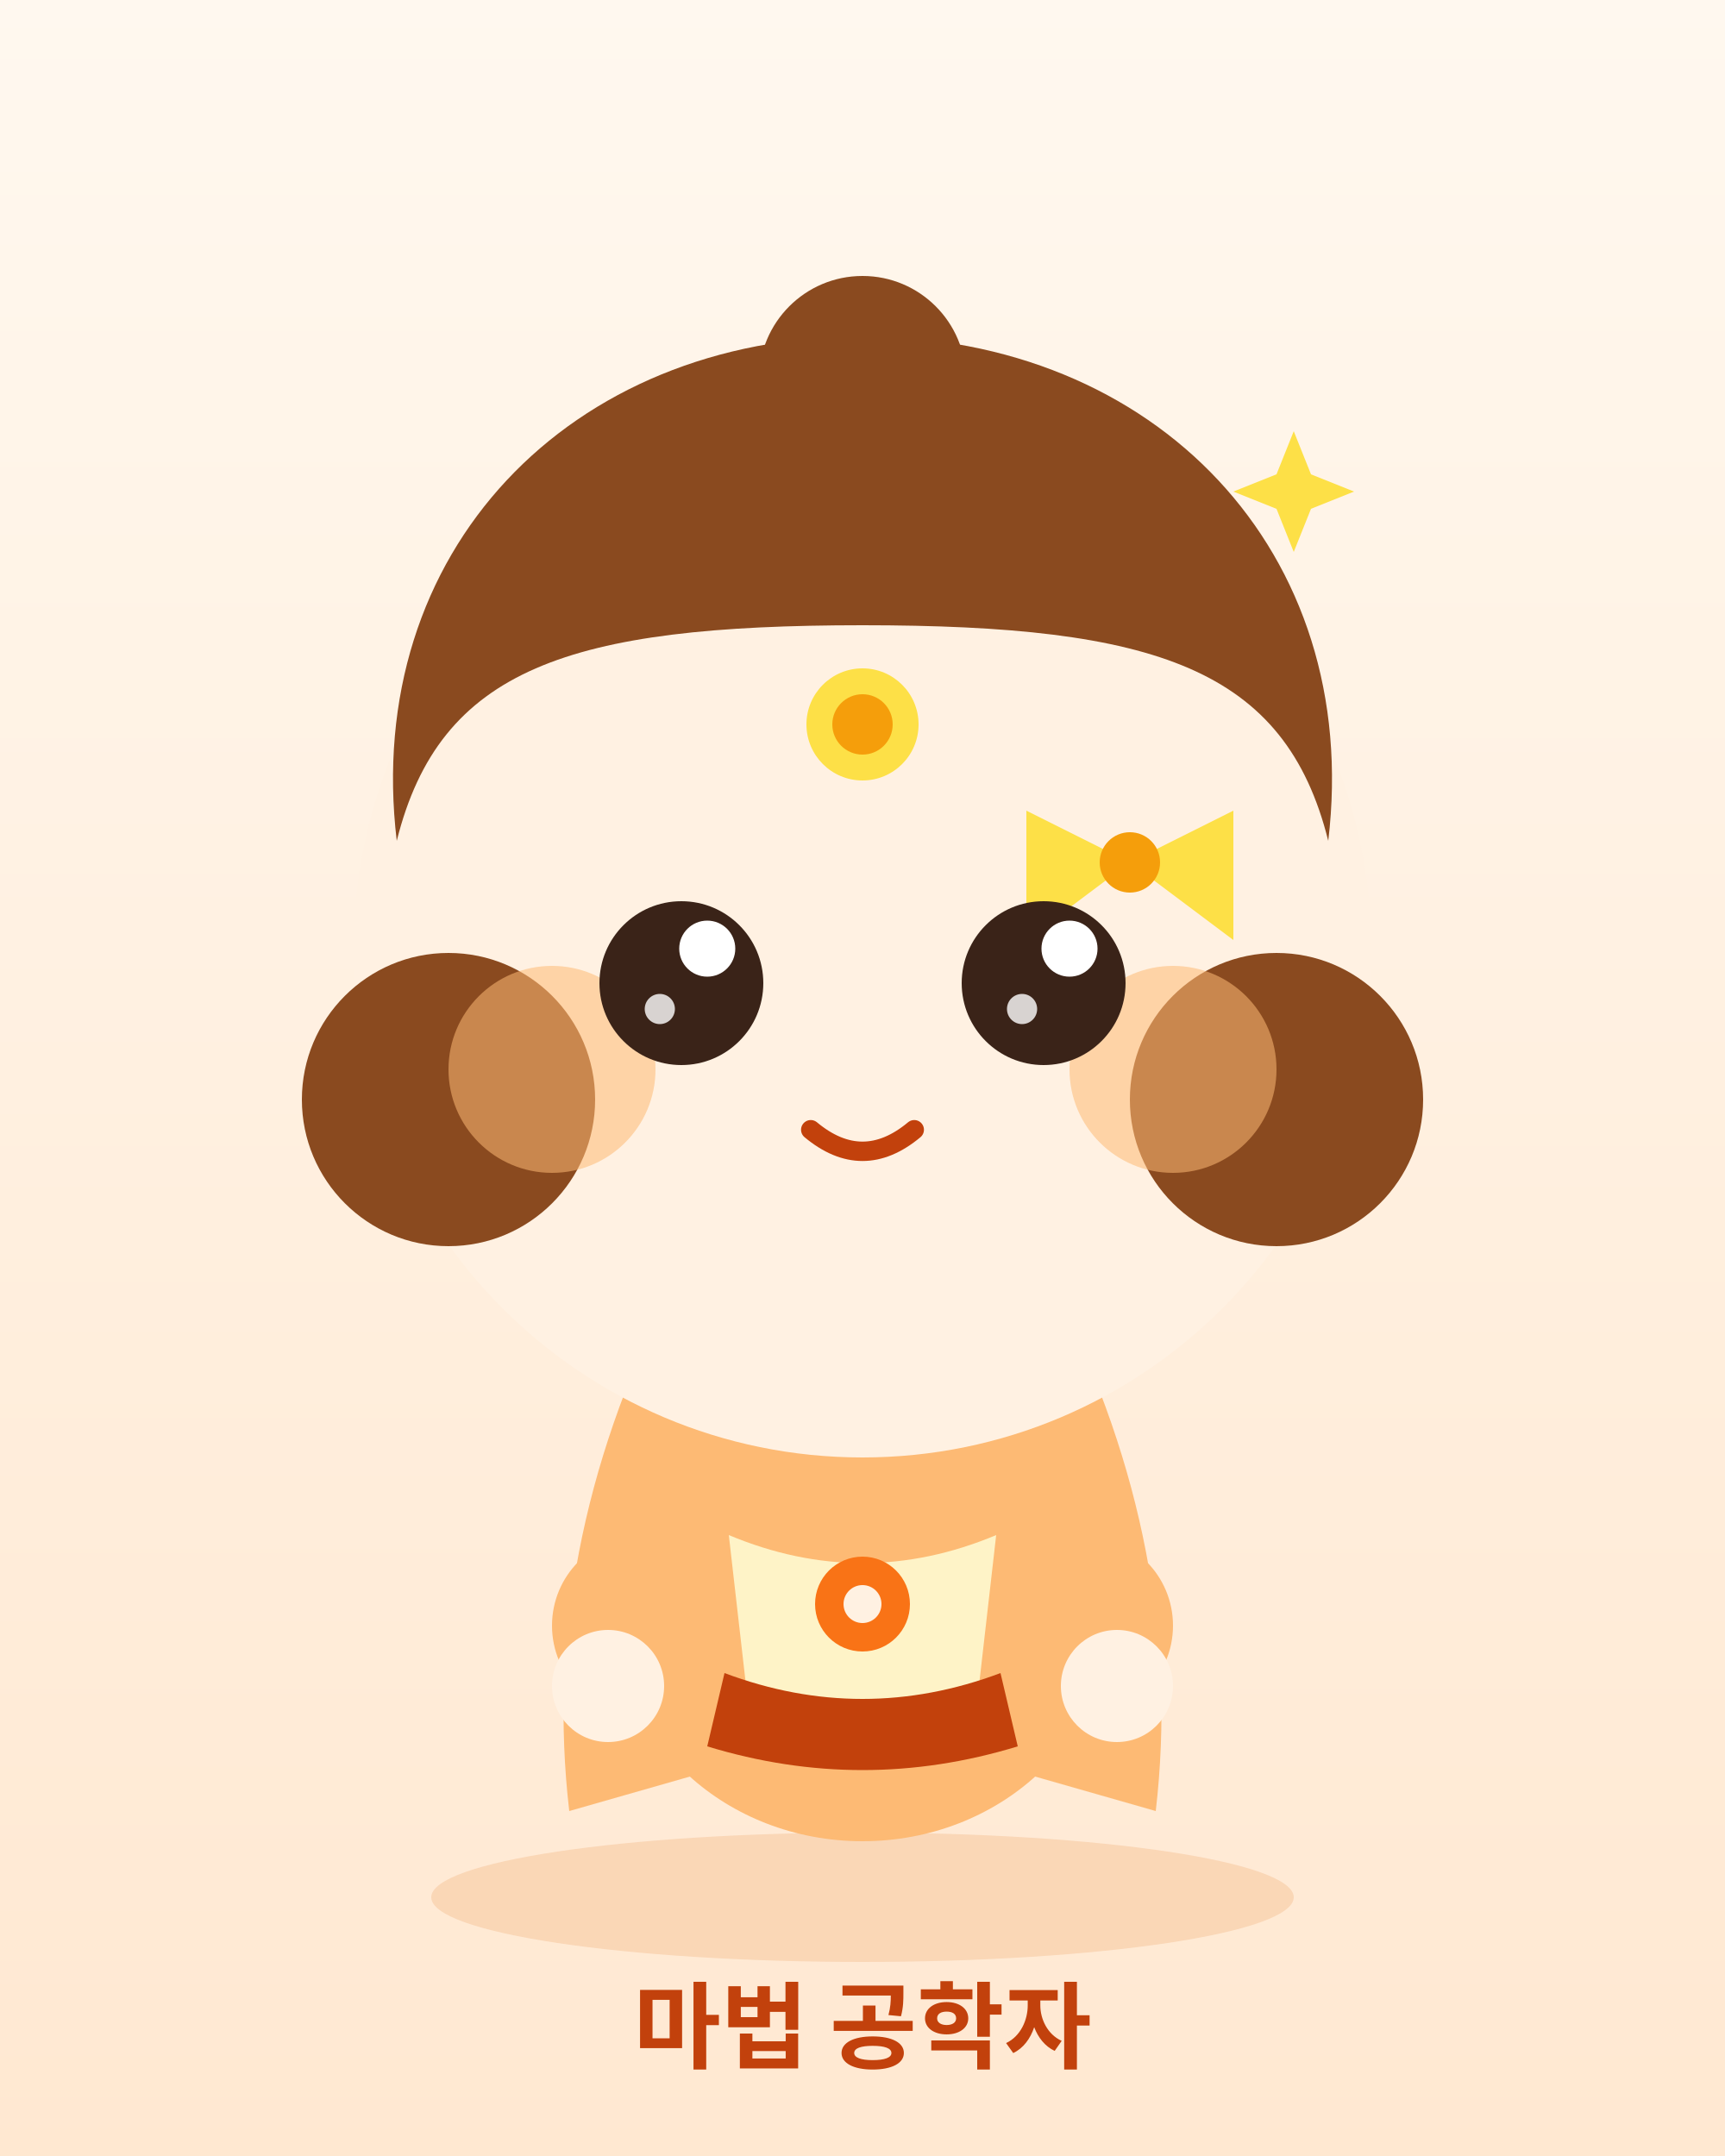
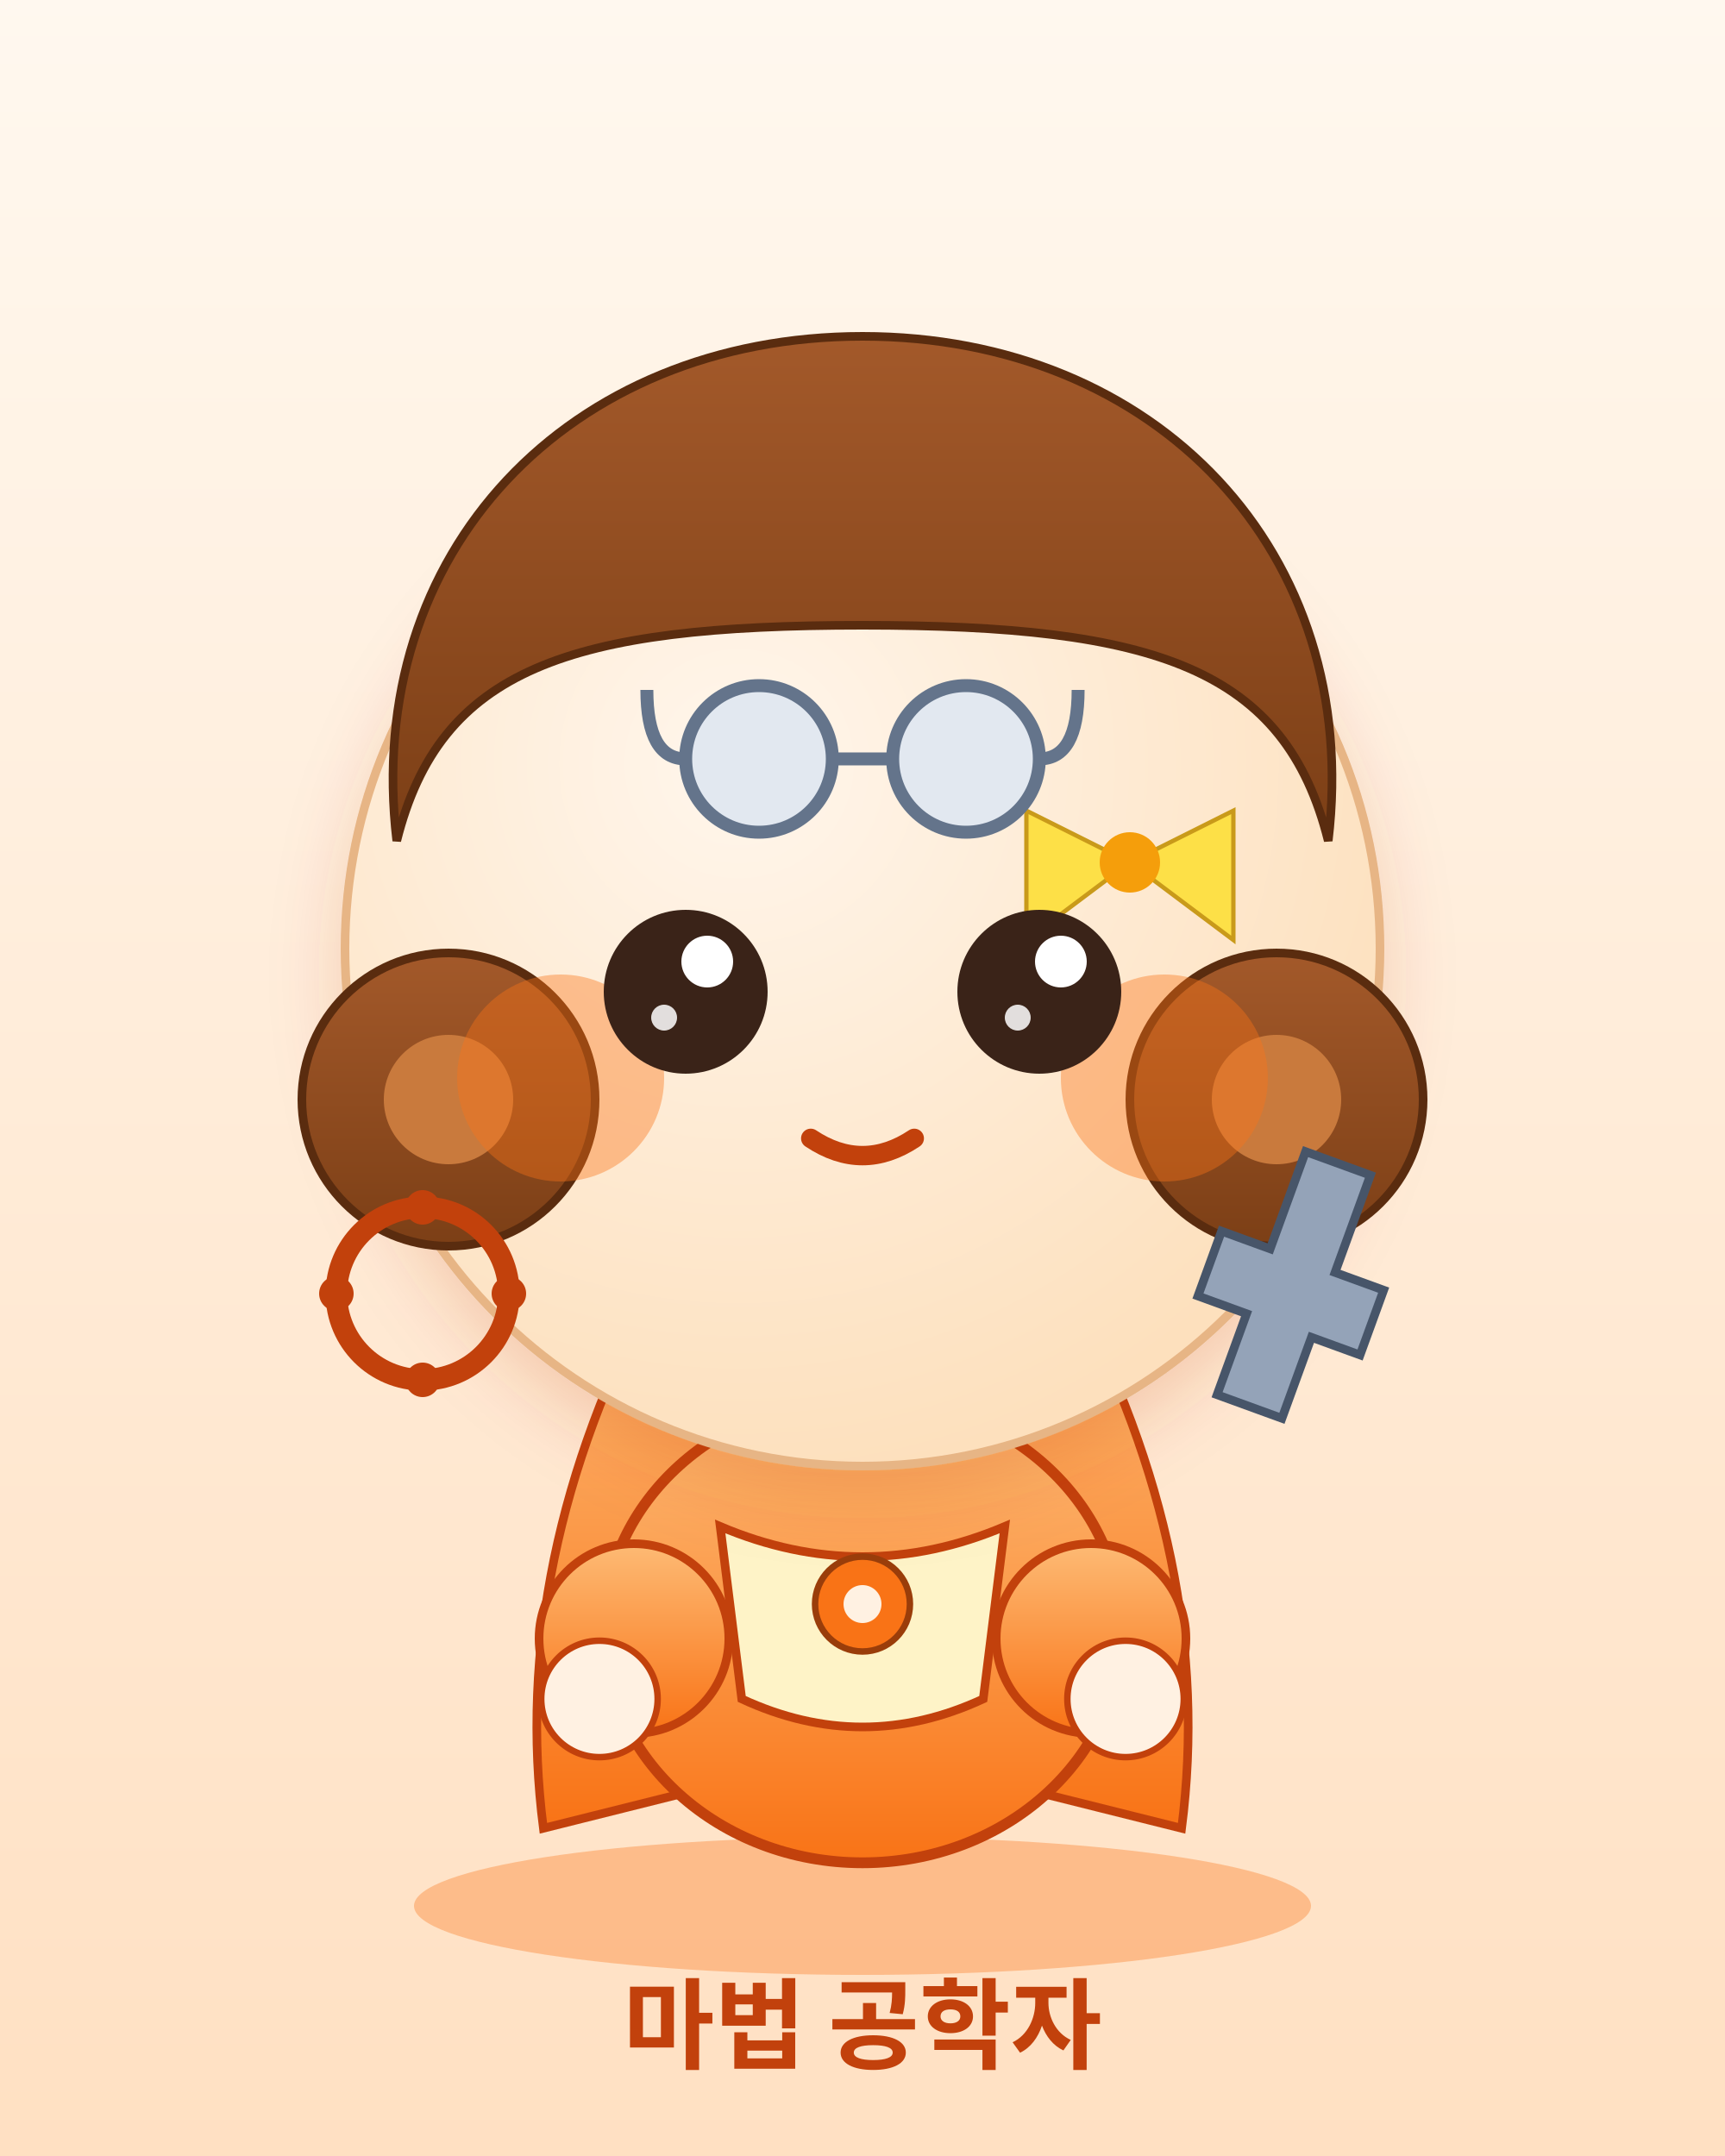
<svg xmlns="http://www.w3.org/2000/svg" width="400" height="500" viewBox="0 0 400 500">
  <defs>
-     <linearGradient id="bg" x1="0%" y1="0%" x2="0%" y2="100%">
+     <linearGradient id="bgINVENTORfemale" x1="0%" y1="0%" x2="0%" y2="100%">
      <stop offset="0%" stop-color="#fff8ef" />
-       <stop offset="100%" stop-color="#ffe8d1" />
+       <stop offset="100%" stop-color="#ffe0c2" />
    </linearGradient>
+     <radialGradient id="faceINVENTORfemale" cx="38%" cy="32%" r="70%">
+       <stop offset="0%" stop-color="#fff6ec" />
+       <stop offset="100%" stop-color="#fde0bd" />
+     </radialGradient>
+     <linearGradient id="furINVENTORfemale" x1="0%" y1="0%" x2="0%" y2="100%">
+       <stop offset="0%" stop-color="#a3592a" />
+       <stop offset="100%" stop-color="#7c3f16" />
+     </linearGradient>
+     <linearGradient id="bodyINVENTORfemale" x1="0%" y1="0%" x2="0%" y2="100%">
+       <stop offset="0%" stop-color="#fdba74" />
+       <stop offset="100%" stop-color="#f97316" />
+     </linearGradient>
+     <filter id="shadowINVENTORfemale" x="-30%" y="-30%" width="160%" height="160%">
+       <feDropShadow dx="0" dy="6" stdDeviation="8" flood-color="#c2410c" flood-opacity="0.18" />
+     </filter>
  </defs>
-   <rect width="400" height="500" fill="url(#bg)" />
-   <ellipse cx="200" cy="440" rx="100" ry="15" fill="#f5c398" opacity="0.5" />
-   <path d="M 155 300 Q 125 360 132 420 L 160 412 Q 158 360 178 305 Z" fill="#fdba74" />
-   <path d="M 245 300 Q 275 360 268 420 L 240 412 Q 242 360 222 305 Z" fill="#fdba74" />
-   <ellipse cx="200" cy="375" rx="57" ry="52" fill="#fdba74" />
-   <path d="M 169 356 Q 200 369 231 356 L 227 391 Q 200 403 173 391 Z" fill="#fef3c7" />
-   <circle cx="200" cy="372" r="11" fill="#f97316" />
+   <rect width="400" height="500" fill="url(#bgINVENTORfemale)" />
+   <ellipse cx="200" cy="442" rx="104" ry="16" fill="#f97316" opacity="0.35" />
+   <path d="M 152 298 Q 118 362 126 424 L 158 416 Q 155 362 177 303 Z" fill="url(#bodyINVENTORfemale)" stroke="#c2410c" stroke-width="2" />
+   <path d="M 248 298 Q 282 362 274 424 L 242 416 Q 245 362 223 303 Z" fill="url(#bodyINVENTORfemale)" stroke="#c2410c" stroke-width="2" />
+   <ellipse cx="200" cy="378" rx="60" ry="54" fill="url(#bodyINVENTORfemale)" stroke="#c2410c" stroke-width="2.5" />
+   <path d="M 167 354 Q 200 368 233 354 L 228 394 Q 200 407 172 394 Z" fill="#fef3c7" stroke="#c2410c" stroke-width="2" />
+   <circle cx="200" cy="372" r="11" fill="#f97316" stroke="#9a3d0a" stroke-width="1.5" />
  <circle cx="200" cy="372" r="4.4" fill="#fff1e2" />
-   <path d="M 168 388 Q 200 400 232 388 L 236 405 Q 200 416 164 405 Z" fill="#c2410c" />
-   <circle cx="149" cy="377" r="21" fill="#fdba74" />
-   <circle cx="251" cy="377" r="21" fill="#fdba74" />
-   <circle cx="141" cy="391" r="13" fill="#fff1e2" />
-   <circle cx="259" cy="391" r="13" fill="#fff1e2" />
-   <circle cx="200" cy="220" r="118" fill="#fff1e2" />
-   <circle cx="104" cy="255" r="34" fill="#8a4a1f" />
-   <circle cx="296" cy="255" r="34" fill="#8a4a1f" />
-   <path d="M 92 195 C 84 128 132 78 200 78 C 268 78 316 128 308 195            C 298 155 268 145 200 145 C 132 145 102 155 92 195 Z" fill="#8a4a1f" />
-   <circle cx="200" cy="88" r="24" fill="#8a4a1f" />
-   <path d="M 262 200 L 286 188 L 286 218 Z" fill="#fde047" />
-   <path d="M 262 200 L 238 188 L 238 218 Z" fill="#fde047" />
+   <circle cx="147" cy="380" r="22" fill="url(#bodyINVENTORfemale)" stroke="#c2410c" stroke-width="2" />
+   <circle cx="253" cy="380" r="22" fill="url(#bodyINVENTORfemale)" stroke="#c2410c" stroke-width="2" />
+   <circle cx="139" cy="394" r="13.5" fill="#fff1e2" stroke="#c2410c" stroke-width="1.5" />
+   <circle cx="261" cy="394" r="13.5" fill="#fff1e2" stroke="#c2410c" stroke-width="1.5" />
+   <circle cx="200" cy="220" r="120" fill="url(#faceINVENTORfemale)" filter="url(#shadowINVENTORfemale)" stroke="#e7b585" stroke-width="2" />
+   <circle cx="104" cy="255" r="34" fill="url(#furINVENTORfemale)" stroke="#5a2c0f" stroke-width="2" />
+   <circle cx="296" cy="255" r="34" fill="url(#furINVENTORfemale)" stroke="#5a2c0f" stroke-width="2" />
+   <circle cx="104" cy="255" r="15" fill="#c97a3d" />
+   <circle cx="296" cy="255" r="15" fill="#c97a3d" />
+   <path d="M 92 195 C 84 128 132 78 200 78 C 268 78 316 128 308 195            C 298 155 268 145 200 145 C 132 145 102 155 92 195 Z" fill="url(#furINVENTORfemale)" stroke="#5a2c0f" stroke-width="2" />
+   <path d="M 262 200 L 286 188 L 286 218 Z" fill="#fde047" stroke="#c99a1a" stroke-width="1" />
+   <path d="M 262 200 L 238 188 L 238 218 Z" fill="#fde047" stroke="#c99a1a" stroke-width="1" />
  <circle cx="262" cy="200" r="7" fill="#f59e0b" />
-   <circle cx="200" cy="168" r="13" fill="#fde047" />
-   <circle cx="200" cy="168" r="7" fill="#f59e0b" />
-   <circle cx="128" cy="248" r="24" fill="#fdba74" opacity="0.55" />
-   <circle cx="272" cy="248" r="24" fill="#fdba74" opacity="0.55" />
-   <circle cx="158" cy="228" r="19" fill="#3a2318" />
-   <circle cx="242" cy="228" r="19" fill="#3a2318" />
-   <circle cx="164" cy="220" r="6.5" fill="#ffffff" />
-   <circle cx="248" cy="220" r="6.5" fill="#ffffff" />
-   <circle cx="153" cy="234" r="3.5" fill="#ffffff" opacity="0.8" />
-   <circle cx="237" cy="234" r="3.5" fill="#ffffff" opacity="0.8" />
-   <path d="M 188 262 Q 200 272 212 262" stroke="#c2410c" stroke-width="4.5" fill="none" stroke-linecap="round" />
-   <path d="M 300 100 l 4 10 l 10 4 l -10 4 l -4 10 l -4 -10 l -10 -4 l 10 -4 z" fill="#fde047" />
-   <text x="200" y="478" text-anchor="middle" font-family="Noto Sans CJK KR, sans-serif" font-size="22" font-weight="700" fill="#c2410c">마법 공학자</text>
+   <circle cx="176" cy="176" r="17" fill="#e2e8f0" stroke="#64748b" stroke-width="3" />
+   <circle cx="224" cy="176" r="17" fill="#e2e8f0" stroke="#64748b" stroke-width="3" />
+   <path d="M 193 176 L 207 176" stroke="#64748b" stroke-width="3" />
+   <path d="M 159 176 Q 150 176 150 160" stroke="#64748b" stroke-width="3" fill="none" />
+   <path d="M 241 176 Q 250 176 250 160" stroke="#64748b" stroke-width="3" fill="none" />
+   <circle cx="130" cy="250" r="24" fill="#f97316" opacity="0.4" />
+   <circle cx="270" cy="250" r="24" fill="#f97316" opacity="0.4" />
+   <circle cx="159" cy="230" r="19" fill="#3a2318" />
+   <circle cx="241" cy="230" r="19" fill="#3a2318" />
+   <circle cx="164" cy="223" r="6" fill="#ffffff" />
+   <circle cx="246" cy="223" r="6" fill="#ffffff" />
+   <circle cx="154" cy="236" r="3" fill="#ffffff" opacity="0.85" />
+   <circle cx="236" cy="236" r="3" fill="#ffffff" opacity="0.85" />
+   <path d="M 188 264 Q 200 272 212 264" stroke="#c2410c" stroke-width="4.5" fill="none" stroke-linecap="round" />
+   <g transform="translate(300 298) rotate(20)">
+     <path d="M -8 -30 L 8 -30 L 8 -6 L 20 -6 L 20 10 L 8 10 L 8 30 L -8 30 L -8 10 L -20 10 L -20 -6 L -8 -6 Z" fill="#94a3b8" stroke="#475569" stroke-width="2" />
+   </g>
+   <g transform="translate(98 300)">
+     <circle cx="0" cy="0" r="20" fill="none" stroke="#c2410c" stroke-width="5" />
+     <circle cx="0" cy="-20" r="4" fill="#c2410c" />
+     <circle cx="0" cy="20" r="4" fill="#c2410c" />
+     <circle cx="20" cy="0" r="4" fill="#c2410c" />
+     <circle cx="-20" cy="0" r="4" fill="#c2410c" />
+   </g>
+   <text x="200" y="478" text-anchor="middle" font-family="Noto Sans CJK KR, sans-serif" font-size="23" font-weight="700" fill="#c2410c">마법 공학자</text>
</svg>
